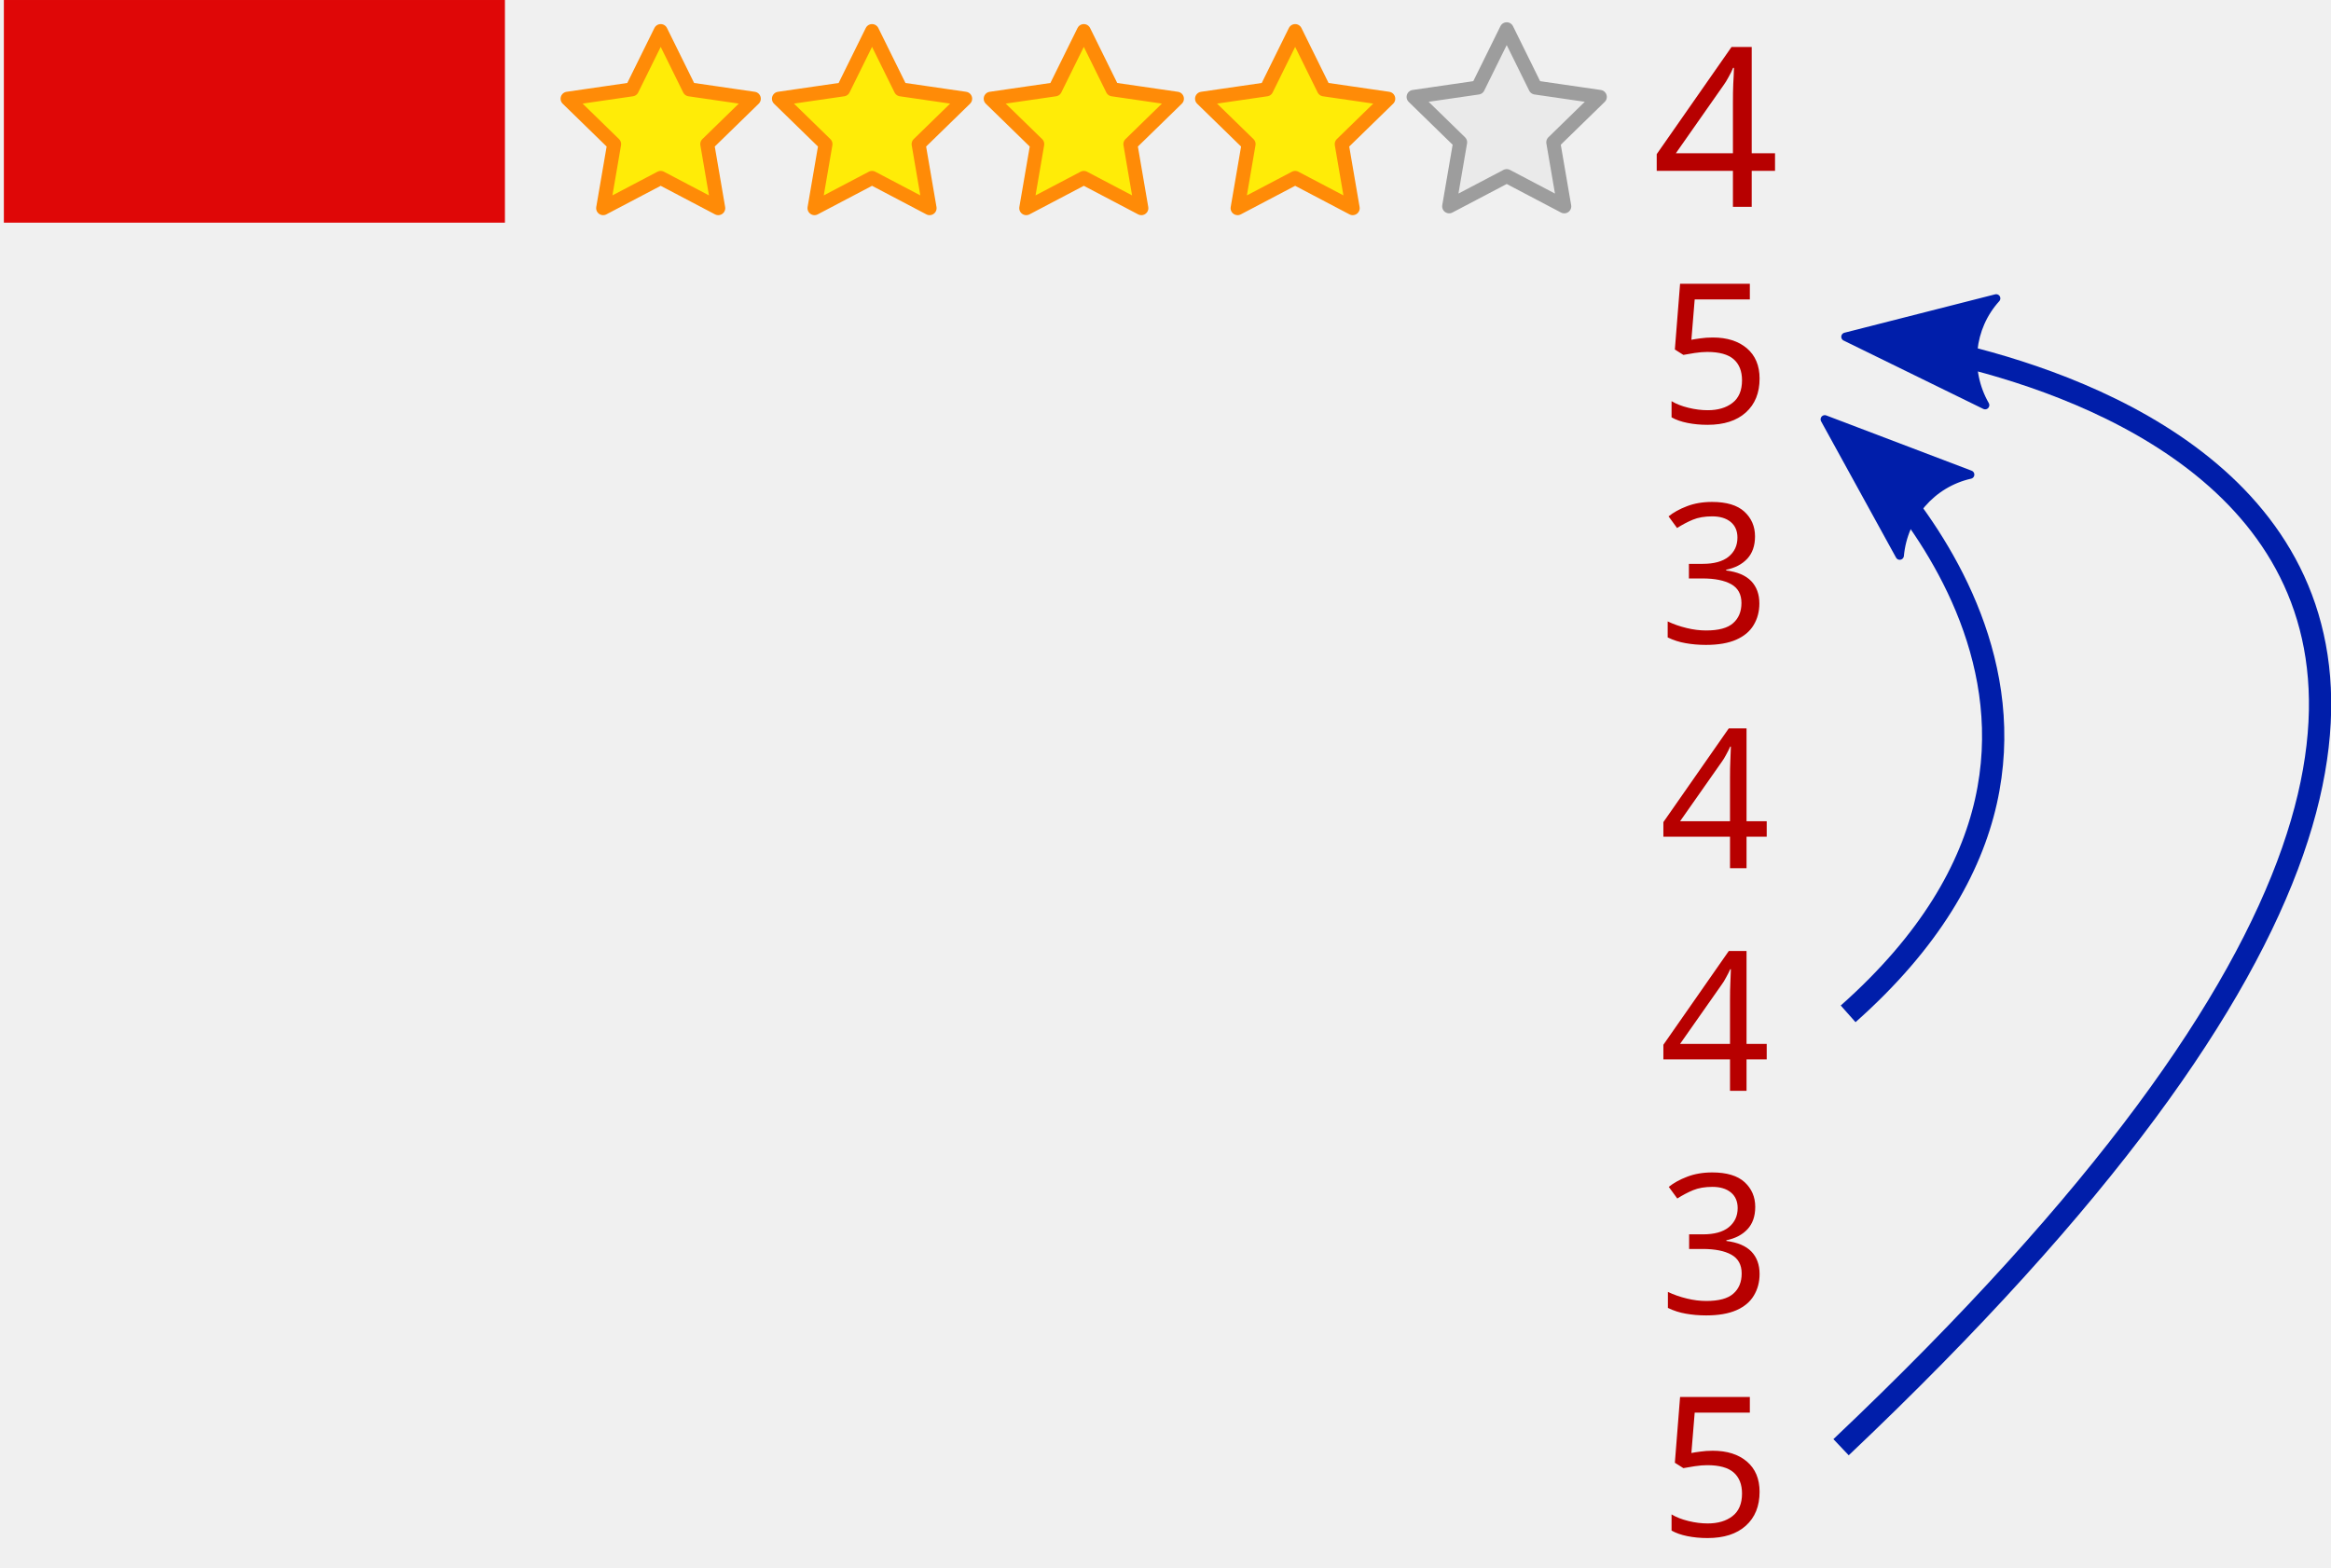
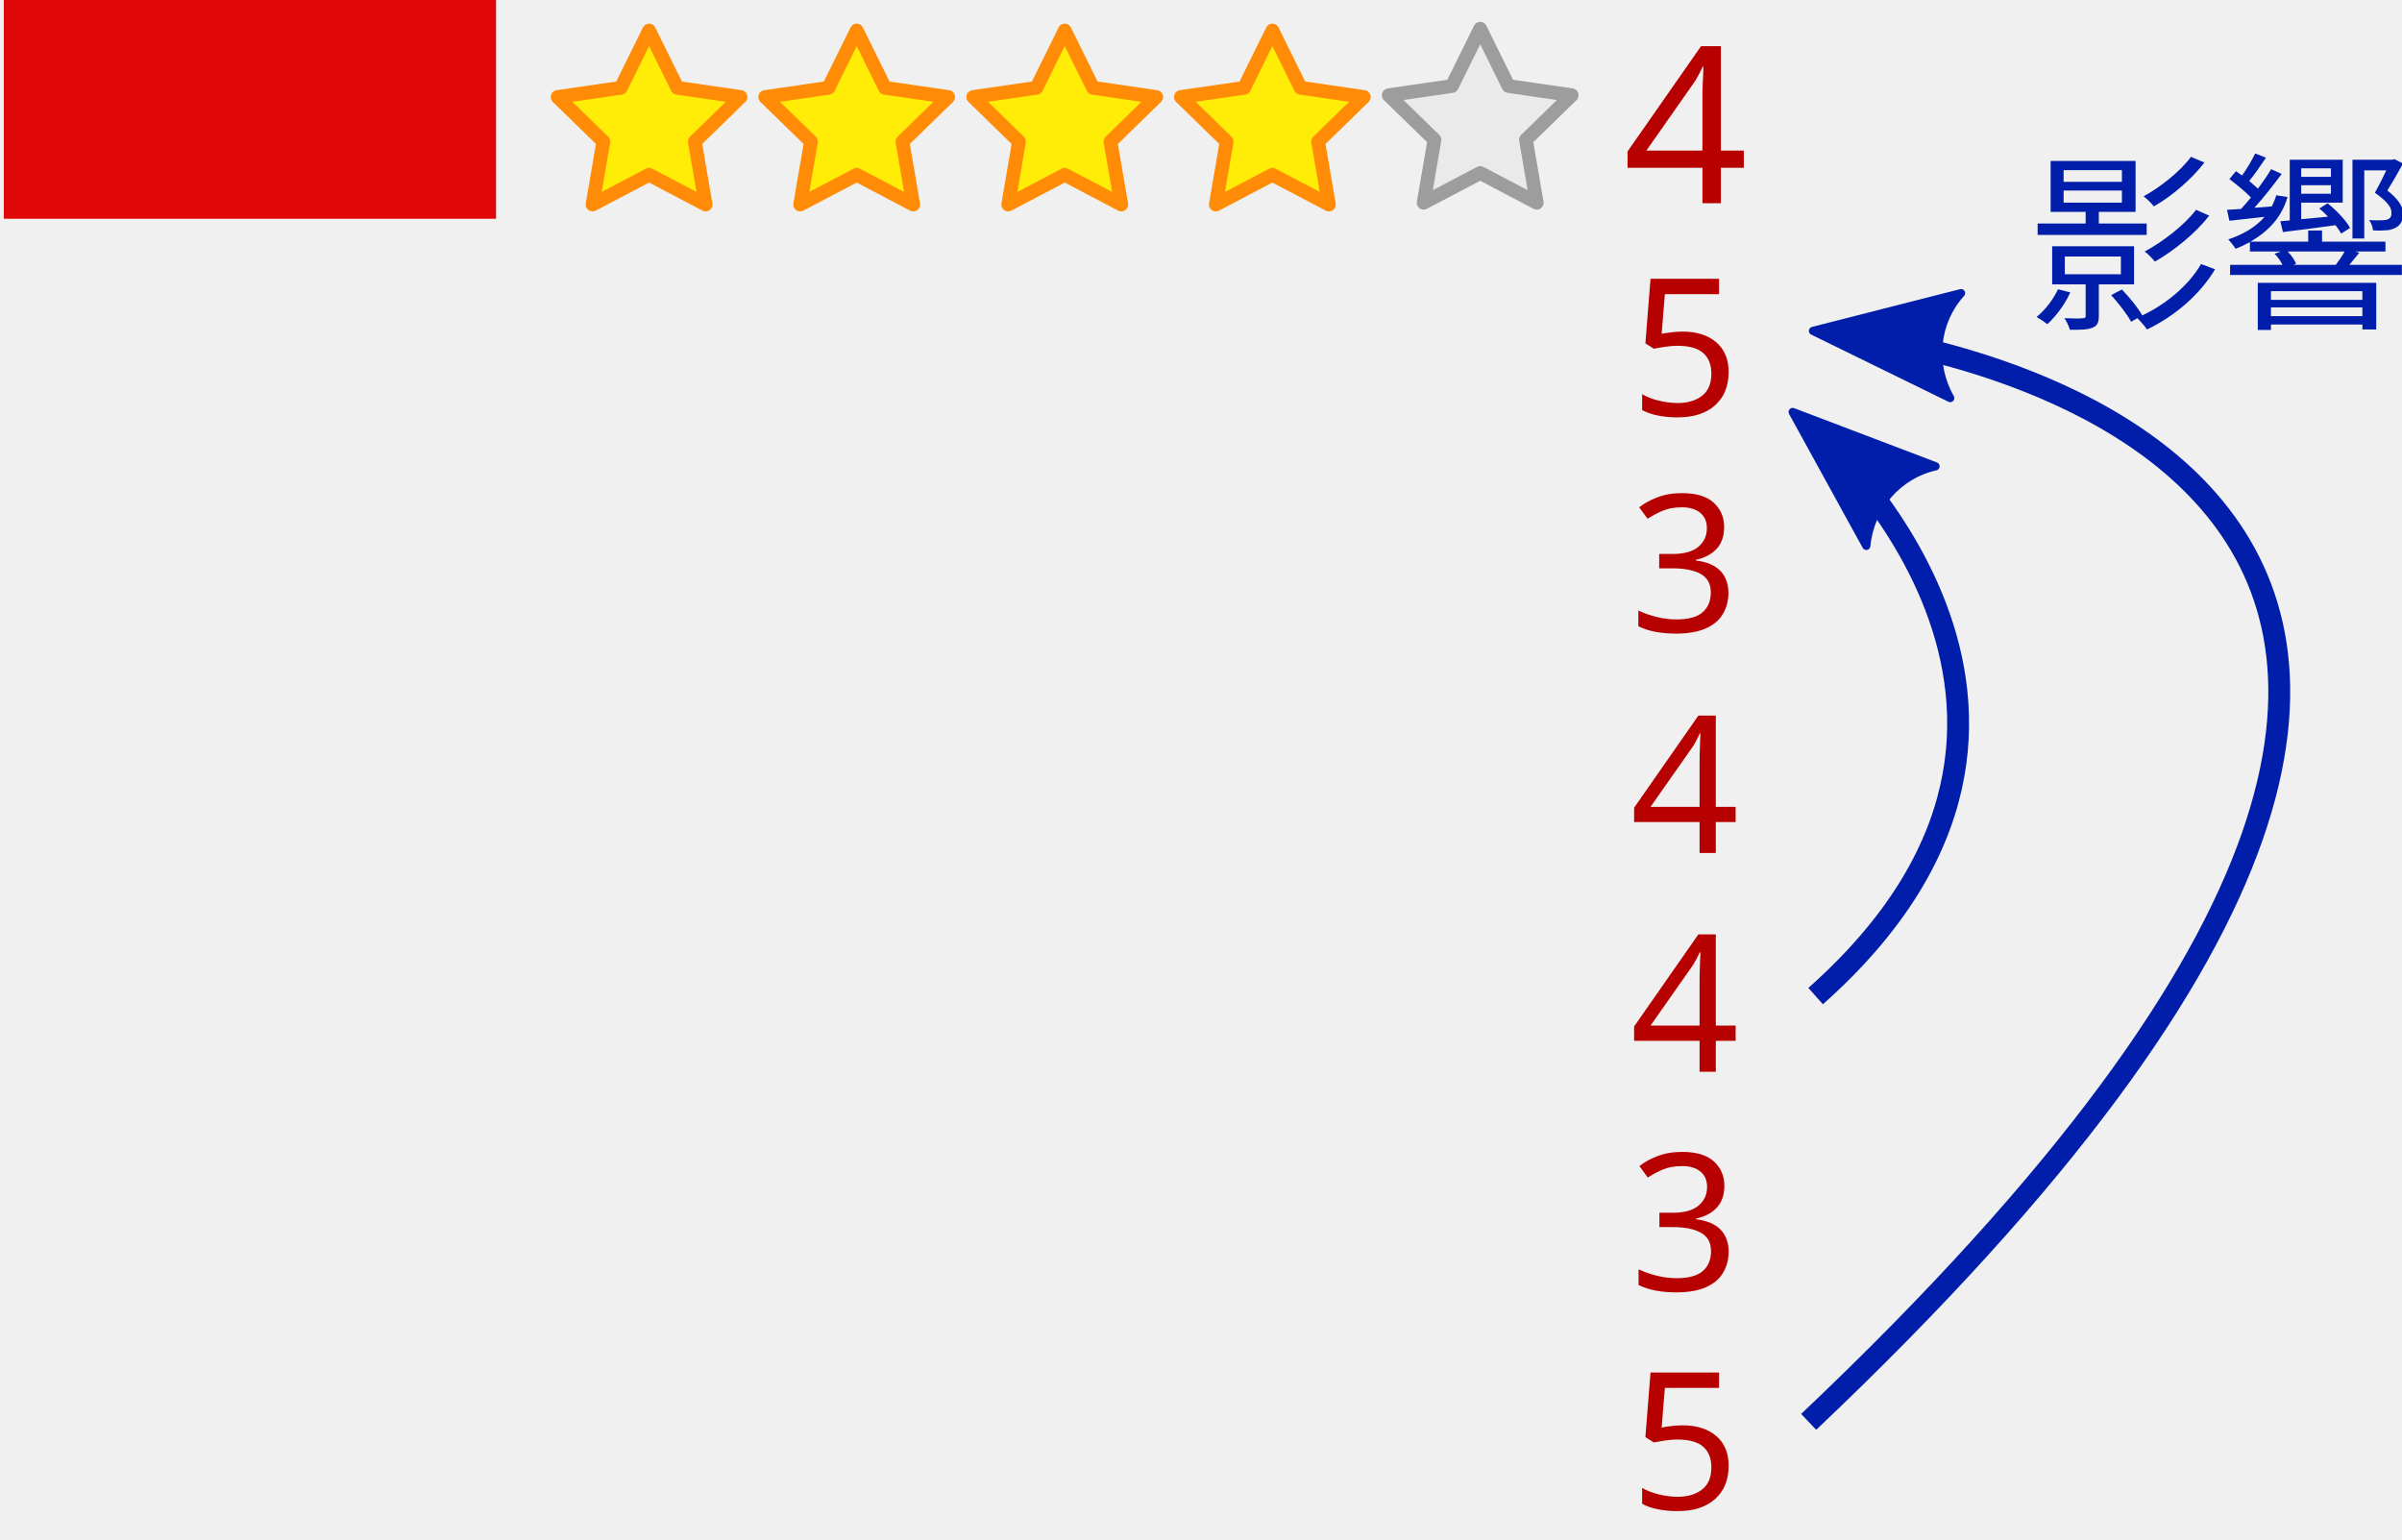
- <svg xmlns="http://www.w3.org/2000/svg" width="59.083mm" height="39.73mm" viewBox="0 0 209.35 140.775" id="svg2" version="1.1">
+ <svg xmlns="http://www.w3.org/2000/svg" width="61.973mm" height="39.73mm" viewBox="0 0 219.59 140.775" id="svg2" version="1.1">
  <defs id="defs4">
    <marker orient="auto" refY="0" refX="0" id="marker4480" style="overflow:visible">
      <path id="path4482" style="fill:#001eaa;fill-opacity:1;fill-rule:evenodd;stroke:#001eaa;stroke-width:0.625;stroke-linejoin:round;stroke-opacity:1" d="M 8.719,4.034 -2.207,0.016 8.719,-4.002 c -1.745,2.372 -1.735,5.617 -6e-7,8.035 z" transform="scale(-0.6,-0.6)" />
    </marker>
    <marker orient="auto" refY="0" refX="0" id="Arrow2Mend" style="overflow:visible">
      <path id="path4231" style="fill:#001eaa;fill-opacity:1;fill-rule:evenodd;stroke:#001eaa;stroke-width:0.625;stroke-linejoin:round;stroke-opacity:1" d="M 8.719,4.034 -2.207,0.016 8.719,-4.002 c -1.745,2.372 -1.735,5.617 -6e-7,8.035 z" transform="scale(-0.6,-0.6)" />
    </marker>
    <marker orient="auto" refY="0" refX="0" id="marker4480-7" style="overflow:visible">
      <path id="path4482-7" style="fill:#001eaa;fill-opacity:1;fill-rule:evenodd;stroke:#001eaa;stroke-width:0.625;stroke-linejoin:round;stroke-opacity:1" d="M 8.719,4.034 -2.207,0.016 8.719,-4.002 c -1.745,2.372 -1.735,5.617 -6e-7,8.035 z" transform="scale(-0.6,-0.6)" />
    </marker>
  </defs>
  <g id="layer1" transform="translate(-678.9732,-120.1599)">
    <text xml:space="preserve" style="font-style:normal;font-variant:normal;font-weight:normal;font-stretch:normal;font-size:13.75px;line-height:125%;font-family:Ubuntu;-inkscape-font-specification:Ubuntu;letter-spacing:0px;word-spacing:0px;fill:#000000;fill-opacity:1;stroke:none;stroke-width:1px;stroke-linecap:butt;stroke-linejoin:miter;stroke-opacity:1" x="-502.857" y="226.648" id="text4136">
      <tspan id="tspan4138" x="-502.857" y="226.648" />
    </text>
    <text xml:space="preserve" style="font-style:normal;font-variant:normal;font-weight:normal;font-stretch:normal;font-size:13.75px;line-height:125%;font-family:Ubuntu;-inkscape-font-specification:Ubuntu;letter-spacing:0px;word-spacing:0px;fill:#000000;fill-opacity:1;stroke:none;stroke-width:1px;stroke-linecap:butt;stroke-linejoin:miter;stroke-opacity:1" x="-175" y="277.362" id="text4158">
      <tspan id="tspan4160" x="-175" y="277.362" />
    </text>
    <flowRoot xml:space="preserve" id="flowRoot3409" style="font-style:normal;font-weight:normal;font-size:40px;line-height:125%;font-family:sans-serif;letter-spacing:0px;word-spacing:0px;fill:#000000;fill-opacity:1;stroke:none;stroke-width:1px;stroke-linecap:butt;stroke-linejoin:miter;stroke-opacity:1" transform="translate(255.1763,-139.7675)">
      <flowRegion id="flowRegion3411">
        <rect id="rect3413" width="150.513" height="261.63" x="348.503" y="41.838" />
      </flowRegion>
      <flowPara id="flowPara3415" />
    </flowRoot>
    <flowRoot xml:space="preserve" id="flowRoot3417" style="font-style:normal;font-weight:normal;font-size:40px;line-height:125%;font-family:sans-serif;letter-spacing:0px;word-spacing:0px;fill:#000000;fill-opacity:1;stroke:none;stroke-width:1px;stroke-linecap:butt;stroke-linejoin:miter;stroke-opacity:1" transform="translate(255.1763,-139.7675)">
      <flowRegion id="flowRegion3419">
        <rect id="rect3421" width="357.594" height="319.208" x="382.848" y="172.148" />
      </flowRegion>
      <flowPara id="flowPara3423" />
    </flowRoot>
    <text xml:space="preserve" style="font-style:normal;font-weight:normal;font-size:40px;line-height:125%;font-family:sans-serif;letter-spacing:0px;word-spacing:0px;fill:#000000;fill-opacity:1;stroke:none;stroke-width:1px;stroke-linecap:butt;stroke-linejoin:miter;stroke-opacity:1" x="459.321" y="185.16" id="text4161">
      <tspan id="tspan4163" x="459.321" y="185.16" />
    </text>
    <g id="g4200" transform="translate(275,5.7695813e-6)">
      <rect y="120.16" x="404.321" height="20" width="45" id="rect4152" style="opacity:0.969;fill:#de0000;fill-opacity:1;stroke:none;stroke-width:4;stroke-linejoin:round;stroke-miterlimit:4;stroke-dasharray:none;stroke-dashoffset:0;stroke-opacity:1" />
      <flowRoot transform="translate(-41.00068,82.00059)" style="font-style:normal;font-variant:normal;font-weight:normal;font-stretch:normal;font-size:17.351px;line-height:125%;font-family:Ubuntu;-inkscape-font-specification:Ubuntu;letter-spacing:0px;word-spacing:0px;fill:#ffffff;fill-opacity:1;stroke:none;stroke-width:1px;stroke-linecap:butt;stroke-linejoin:miter;stroke-opacity:1" id="flowRoot4174" xml:space="preserve">
        <flowRegion id="flowRegion4176">
          <rect style="fill:#ffffff;fill-opacity:1" y="35.53" x="450.364" height="198.851" width="298.277" id="rect4178" />
        </flowRegion>
        <flowPara style="fill:#ffffff;fill-opacity:1;stroke:none;stroke-opacity:1" id="flowPara4182">総合</flowPara>
      </flowRoot>
    </g>
    <flowRoot xml:space="preserve" id="flowRoot4174-4" style="font-style:normal;font-variant:normal;font-weight:normal;font-stretch:normal;font-size:17.351px;line-height:125%;font-family:Ubuntu;-inkscape-font-specification:Ubuntu;letter-spacing:0px;word-spacing:0px;fill:#000000;fill-opacity:1;stroke:none;stroke-width:1px;stroke-linecap:butt;stroke-linejoin:miter;stroke-opacity:1" transform="translate(227.9133,104.5346)">
      <flowRegion id="flowRegion4176-0">
        <rect id="rect4178-3" width="298.277" height="198.851" x="450.364" y="35.53" style="fill:#000000;fill-opacity:1" />
      </flowRegion>
      <flowPara id="flowPara4182-5" style="fill:#000000;fill-opacity:1;stroke:none;stroke-opacity:1">サービス</flowPara>
    </flowRoot>
    <flowRoot xml:space="preserve" id="flowRoot4174-4-4" style="font-style:normal;font-variant:normal;font-weight:normal;font-stretch:normal;font-size:17.351px;line-height:125%;font-family:Ubuntu;-inkscape-font-specification:Ubuntu;letter-spacing:0px;word-spacing:0px;fill:#000000;fill-opacity:1;stroke:none;stroke-width:1px;stroke-linecap:butt;stroke-linejoin:miter;stroke-opacity:1" transform="translate(227.9133,124.5346)">
      <flowRegion id="flowRegion4176-0-3">
        <rect id="rect4178-3-1" width="298.277" height="198.851" x="450.364" y="35.53" style="fill:#000000;fill-opacity:1" />
      </flowRegion>
      <flowPara id="flowPara4182-5-7" style="fill:#000000;fill-opacity:1;stroke:none;stroke-opacity:1">立地</flowPara>
    </flowRoot>
    <flowRoot xml:space="preserve" id="flowRoot4174-4-4-9" style="font-style:normal;font-variant:normal;font-weight:normal;font-stretch:normal;font-size:17.351px;line-height:125%;font-family:Ubuntu;-inkscape-font-specification:Ubuntu;letter-spacing:0px;word-spacing:0px;fill:#000000;fill-opacity:1;stroke:none;stroke-width:1px;stroke-linecap:butt;stroke-linejoin:miter;stroke-opacity:1" transform="translate(228.0912,144.9498)">
      <flowRegion id="flowRegion4176-0-3-7">
        <rect id="rect4178-3-1-4" width="298.277" height="198.851" x="450.364" y="35.53" style="fill:#000000;fill-opacity:1" />
      </flowRegion>
      <flowPara id="flowPara4182-5-7-7" style="fill:#000000;fill-opacity:1;stroke:none;stroke-opacity:1">部屋</flowPara>
    </flowRoot>
    <flowRoot xml:space="preserve" id="flowRoot4174-4-4-9-2" style="font-style:normal;font-variant:normal;font-weight:normal;font-stretch:normal;font-size:17.351px;line-height:125%;font-family:Ubuntu;-inkscape-font-specification:Ubuntu;letter-spacing:0px;word-spacing:0px;fill:#000000;fill-opacity:1;stroke:none;stroke-width:1px;stroke-linecap:butt;stroke-linejoin:miter;stroke-opacity:1" transform="translate(228.2437,204.9498)">
      <flowRegion id="flowRegion4176-0-3-7-5">
        <rect id="rect4178-3-1-4-9" width="298.277" height="198.851" x="450.364" y="35.53" style="fill:#000000;fill-opacity:1" />
      </flowRegion>
      <flowPara id="flowPara4182-5-7-7-0" style="fill:#000000;fill-opacity:1;stroke:none;stroke-opacity:1">食事</flowPara>
    </flowRoot>
    <flowRoot xml:space="preserve" id="flowRoot4174-4-4-9-5" style="font-style:normal;font-variant:normal;font-weight:normal;font-stretch:normal;font-size:17.351px;line-height:125%;font-family:Ubuntu;-inkscape-font-specification:Ubuntu;letter-spacing:0px;word-spacing:0px;fill:#000000;fill-opacity:1;stroke:none;stroke-width:1px;stroke-linecap:butt;stroke-linejoin:miter;stroke-opacity:1" transform="translate(227.9133,184.5346)">
      <flowRegion id="flowRegion4176-0-3-7-54">
        <rect id="rect4178-3-1-4-5" width="298.277" height="198.851" x="450.364" y="35.53" style="fill:#000000;fill-opacity:1" />
      </flowRegion>
      <flowPara id="flowPara4182-5-7-7-8" style="fill:#000000;fill-opacity:1;stroke:none;stroke-opacity:1">風呂</flowPara>
    </flowRoot>
    <flowRoot xml:space="preserve" id="flowRoot4174-4-4-9-27" style="font-style:normal;font-variant:normal;font-weight:normal;font-stretch:normal;font-size:17.351px;line-height:125%;font-family:Ubuntu;-inkscape-font-specification:Ubuntu;letter-spacing:0px;word-spacing:0px;fill:#000000;fill-opacity:1;stroke:none;stroke-width:1px;stroke-linecap:butt;stroke-linejoin:miter;stroke-opacity:1" transform="translate(227.9133,164.5346)">
      <flowRegion id="flowRegion4176-0-3-7-9">
        <rect id="rect4178-3-1-4-1" width="298.277" height="198.851" x="450.364" y="35.53" style="fill:#000000;fill-opacity:1" />
      </flowRegion>
      <flowPara id="flowPara4182-5-7-7-03" style="fill:#000000;fill-opacity:1;stroke:none;stroke-opacity:1">設備・アメニティ</flowPara>
    </flowRoot>
    <g id="g4606" transform="translate(-0.0183596,-0.8369298)">
      <path d="m 795.311,123.788 2.584,5.236 5.779,0.84 -4.181,4.076 0.987,5.755 -5.169,-2.717 -5.169,2.717 0.987,-5.755 -4.181,-4.076 5.779,-0.84 z" id="path4377-9" style="opacity:0.969;fill:#ffeb00;fill-opacity:1;stroke:#ff8800;stroke-width:1.256;stroke-linejoin:round;stroke-miterlimit:4;stroke-dasharray:none;stroke-dashoffset:0;stroke-opacity:1" />
      <path d="m 814.311,123.625 2.584,5.236 5.779,0.84 -4.181,4.076 0.987,5.755 -5.169,-2.717 -5.169,2.717 0.987,-5.755 -4.181,-4.076 5.779,-0.84 z" id="path4377-8" style="opacity:0.969;fill:#e9e9e9;fill-opacity:1;stroke:#9a9a9a;stroke-width:1.256;stroke-linejoin:round;stroke-miterlimit:4;stroke-dasharray:none;stroke-dashoffset:0;stroke-opacity:1" />
      <path d="m 757.311,123.788 2.584,5.236 5.779,0.84 -4.181,4.076 0.987,5.755 -5.169,-2.717 -5.169,2.717 0.987,-5.755 -4.181,-4.076 5.779,-0.84 z" id="path4377-90" style="opacity:0.969;fill:#ffeb00;fill-opacity:1;stroke:#ff8800;stroke-width:1.256;stroke-linejoin:round;stroke-miterlimit:4;stroke-dasharray:none;stroke-dashoffset:0;stroke-opacity:1" />
      <path d="m 776.33,123.788 2.584,5.236 5.779,0.84 -4.181,4.076 0.987,5.755 -5.169,-2.717 -5.169,2.717 0.987,-5.755 -4.181,-4.076 5.779,-0.84 z" id="path4377-6" style="opacity:0.969;fill:#ffeb00;fill-opacity:1;stroke:#ff8800;stroke-width:1.256;stroke-linejoin:round;stroke-miterlimit:4;stroke-dasharray:none;stroke-dashoffset:0;stroke-opacity:1" />
      <path d="m 738.33,123.788 2.584,5.236 5.779,0.84 -4.181,4.076 0.987,5.755 -5.169,-2.717 -5.169,2.717 0.987,-5.755 -4.181,-4.076 5.779,-0.84 z" id="path4377-1" style="opacity:0.969;fill:#ffeb00;fill-opacity:1;stroke:#ff8800;stroke-width:1.256;stroke-linejoin:round;stroke-miterlimit:4;stroke-dasharray:none;stroke-dashoffset:0;stroke-opacity:1" />
    </g>
    <text xml:space="preserve" style="font-style:normal;font-weight:normal;font-size:40px;line-height:125%;font-family:sans-serif;letter-spacing:0px;word-spacing:0px;fill:#b70000;fill-opacity:1;stroke:none;stroke-width:1px;stroke-linecap:butt;stroke-linejoin:miter;stroke-opacity:1" x="827.344" y="138.74" id="text4418">
      <tspan id="tspan4420" x="827.344" y="138.74" style="font-size:20px;fill:#b70000;fill-opacity:1;stroke:none;stroke-opacity:1">4</tspan>
    </text>
    <text xml:space="preserve" style="font-style:normal;font-weight:normal;font-size:40px;line-height:125%;font-family:sans-serif;letter-spacing:0px;word-spacing:0px;fill:#b70000;fill-opacity:1;stroke:none;stroke-width:1px;stroke-linecap:butt;stroke-linejoin:miter;stroke-opacity:1" x="827.988" y="158.148" id="text4418-6">
      <tspan id="tspan4420-7" x="827.988" y="158.148" style="font-size:17.5px;fill:#b70000;fill-opacity:1;stroke:none;stroke-opacity:1">5</tspan>
    </text>
    <text xml:space="preserve" style="font-style:normal;font-weight:normal;font-size:40px;line-height:125%;font-family:sans-serif;letter-spacing:0px;word-spacing:0px;fill:#b70000;fill-opacity:1;stroke:none;stroke-width:1px;stroke-linecap:butt;stroke-linejoin:miter;stroke-opacity:1" x="827.988" y="218.148" id="text4418-6-9">
      <tspan id="tspan4420-7-45" x="827.988" y="218.148" style="font-size:17.5px;fill:#b70000;fill-opacity:1;stroke:none;stroke-opacity:1">4</tspan>
    </text>
    <text xml:space="preserve" style="font-style:normal;font-weight:normal;font-size:40px;line-height:125%;font-family:sans-serif;letter-spacing:0px;word-spacing:0px;fill:#b70000;fill-opacity:1;stroke:none;stroke-width:1px;stroke-linecap:butt;stroke-linejoin:miter;stroke-opacity:1" x="827.988" y="238.148" id="text4418-6-83">
      <tspan id="tspan4420-7-3" x="827.988" y="238.148" style="font-size:17.5px;fill:#b70000;fill-opacity:1;stroke:none;stroke-opacity:1">3</tspan>
    </text>
    <text xml:space="preserve" style="font-style:normal;font-weight:normal;font-size:40px;line-height:125%;font-family:sans-serif;letter-spacing:0px;word-spacing:0px;fill:#b70000;fill-opacity:1;stroke:none;stroke-width:1px;stroke-linecap:butt;stroke-linejoin:miter;stroke-opacity:1" x="827.988" y="258.148" id="text4418-6-57">
      <tspan id="tspan4420-7-9" x="827.988" y="258.148" style="font-size:17.5px;fill:#b70000;fill-opacity:1;stroke:none;stroke-opacity:1">5</tspan>
    </text>
    <text xml:space="preserve" style="font-style:normal;font-weight:normal;font-size:40px;line-height:125%;font-family:sans-serif;letter-spacing:0px;word-spacing:0px;fill:#b70000;fill-opacity:1;stroke:none;stroke-width:1px;stroke-linecap:butt;stroke-linejoin:miter;stroke-opacity:1" x="827.988" y="198.148" id="text4418-6-99">
      <tspan id="tspan4420-7-1" x="827.988" y="198.148" style="font-size:17.5px;fill:#b70000;fill-opacity:1;stroke:none;stroke-opacity:1">4</tspan>
    </text>
    <text xml:space="preserve" style="font-style:normal;font-weight:normal;font-size:40px;line-height:125%;font-family:sans-serif;letter-spacing:0px;word-spacing:0px;fill:#b70000;fill-opacity:1;stroke:none;stroke-width:1px;stroke-linecap:butt;stroke-linejoin:miter;stroke-opacity:1" x="827.97" y="177.917" id="text4418-6-0">
      <tspan id="tspan4420-7-44" x="827.97" y="177.917" style="font-size:17.5px;fill:#b70000;fill-opacity:1;stroke:none;stroke-opacity:1">3</tspan>
    </text>
    <path style="fill:none;fill-opacity:1;fill-rule:evenodd;stroke:#001eaa;stroke-width:2;stroke-linecap:butt;stroke-linejoin:miter;stroke-miterlimit:4;stroke-dasharray:none;stroke-opacity:1;marker-end:url(#marker4480)" d="m 844.321,250.16 c 95,-90 3.03,-99.495 3.03,-99.495" id="path4198" />
    <path style="fill:none;fill-opacity:1;fill-rule:evenodd;stroke:#001eaa;stroke-width:2;stroke-linecap:butt;stroke-linejoin:miter;stroke-miterlimit:4;stroke-dasharray:none;stroke-opacity:1;marker-end:url(#marker4480-7)" d="m 844.957,211.231 c 29.364,-26.071 -0.087,-51.68 -0.087,-51.68" id="path4198-7" />
+     <text xml:space="preserve" style="font-style:normal;font-weight:normal;font-size:40px;line-height:125%;font-family:sans-serif;letter-spacing:0px;word-spacing:0px;fill:#001eaa;fill-opacity:1;stroke:none;stroke-width:1px;stroke-linecap:butt;stroke-linejoin:miter;stroke-opacity:1" x="864.443" y="148.904" id="text3406">
+       <tspan id="tspan3408" x="864.443" y="148.904" style="font-size:17.5px;fill:#001eaa;fill-opacity:1">影響</tspan>
+     </text>
  </g>
</svg>
